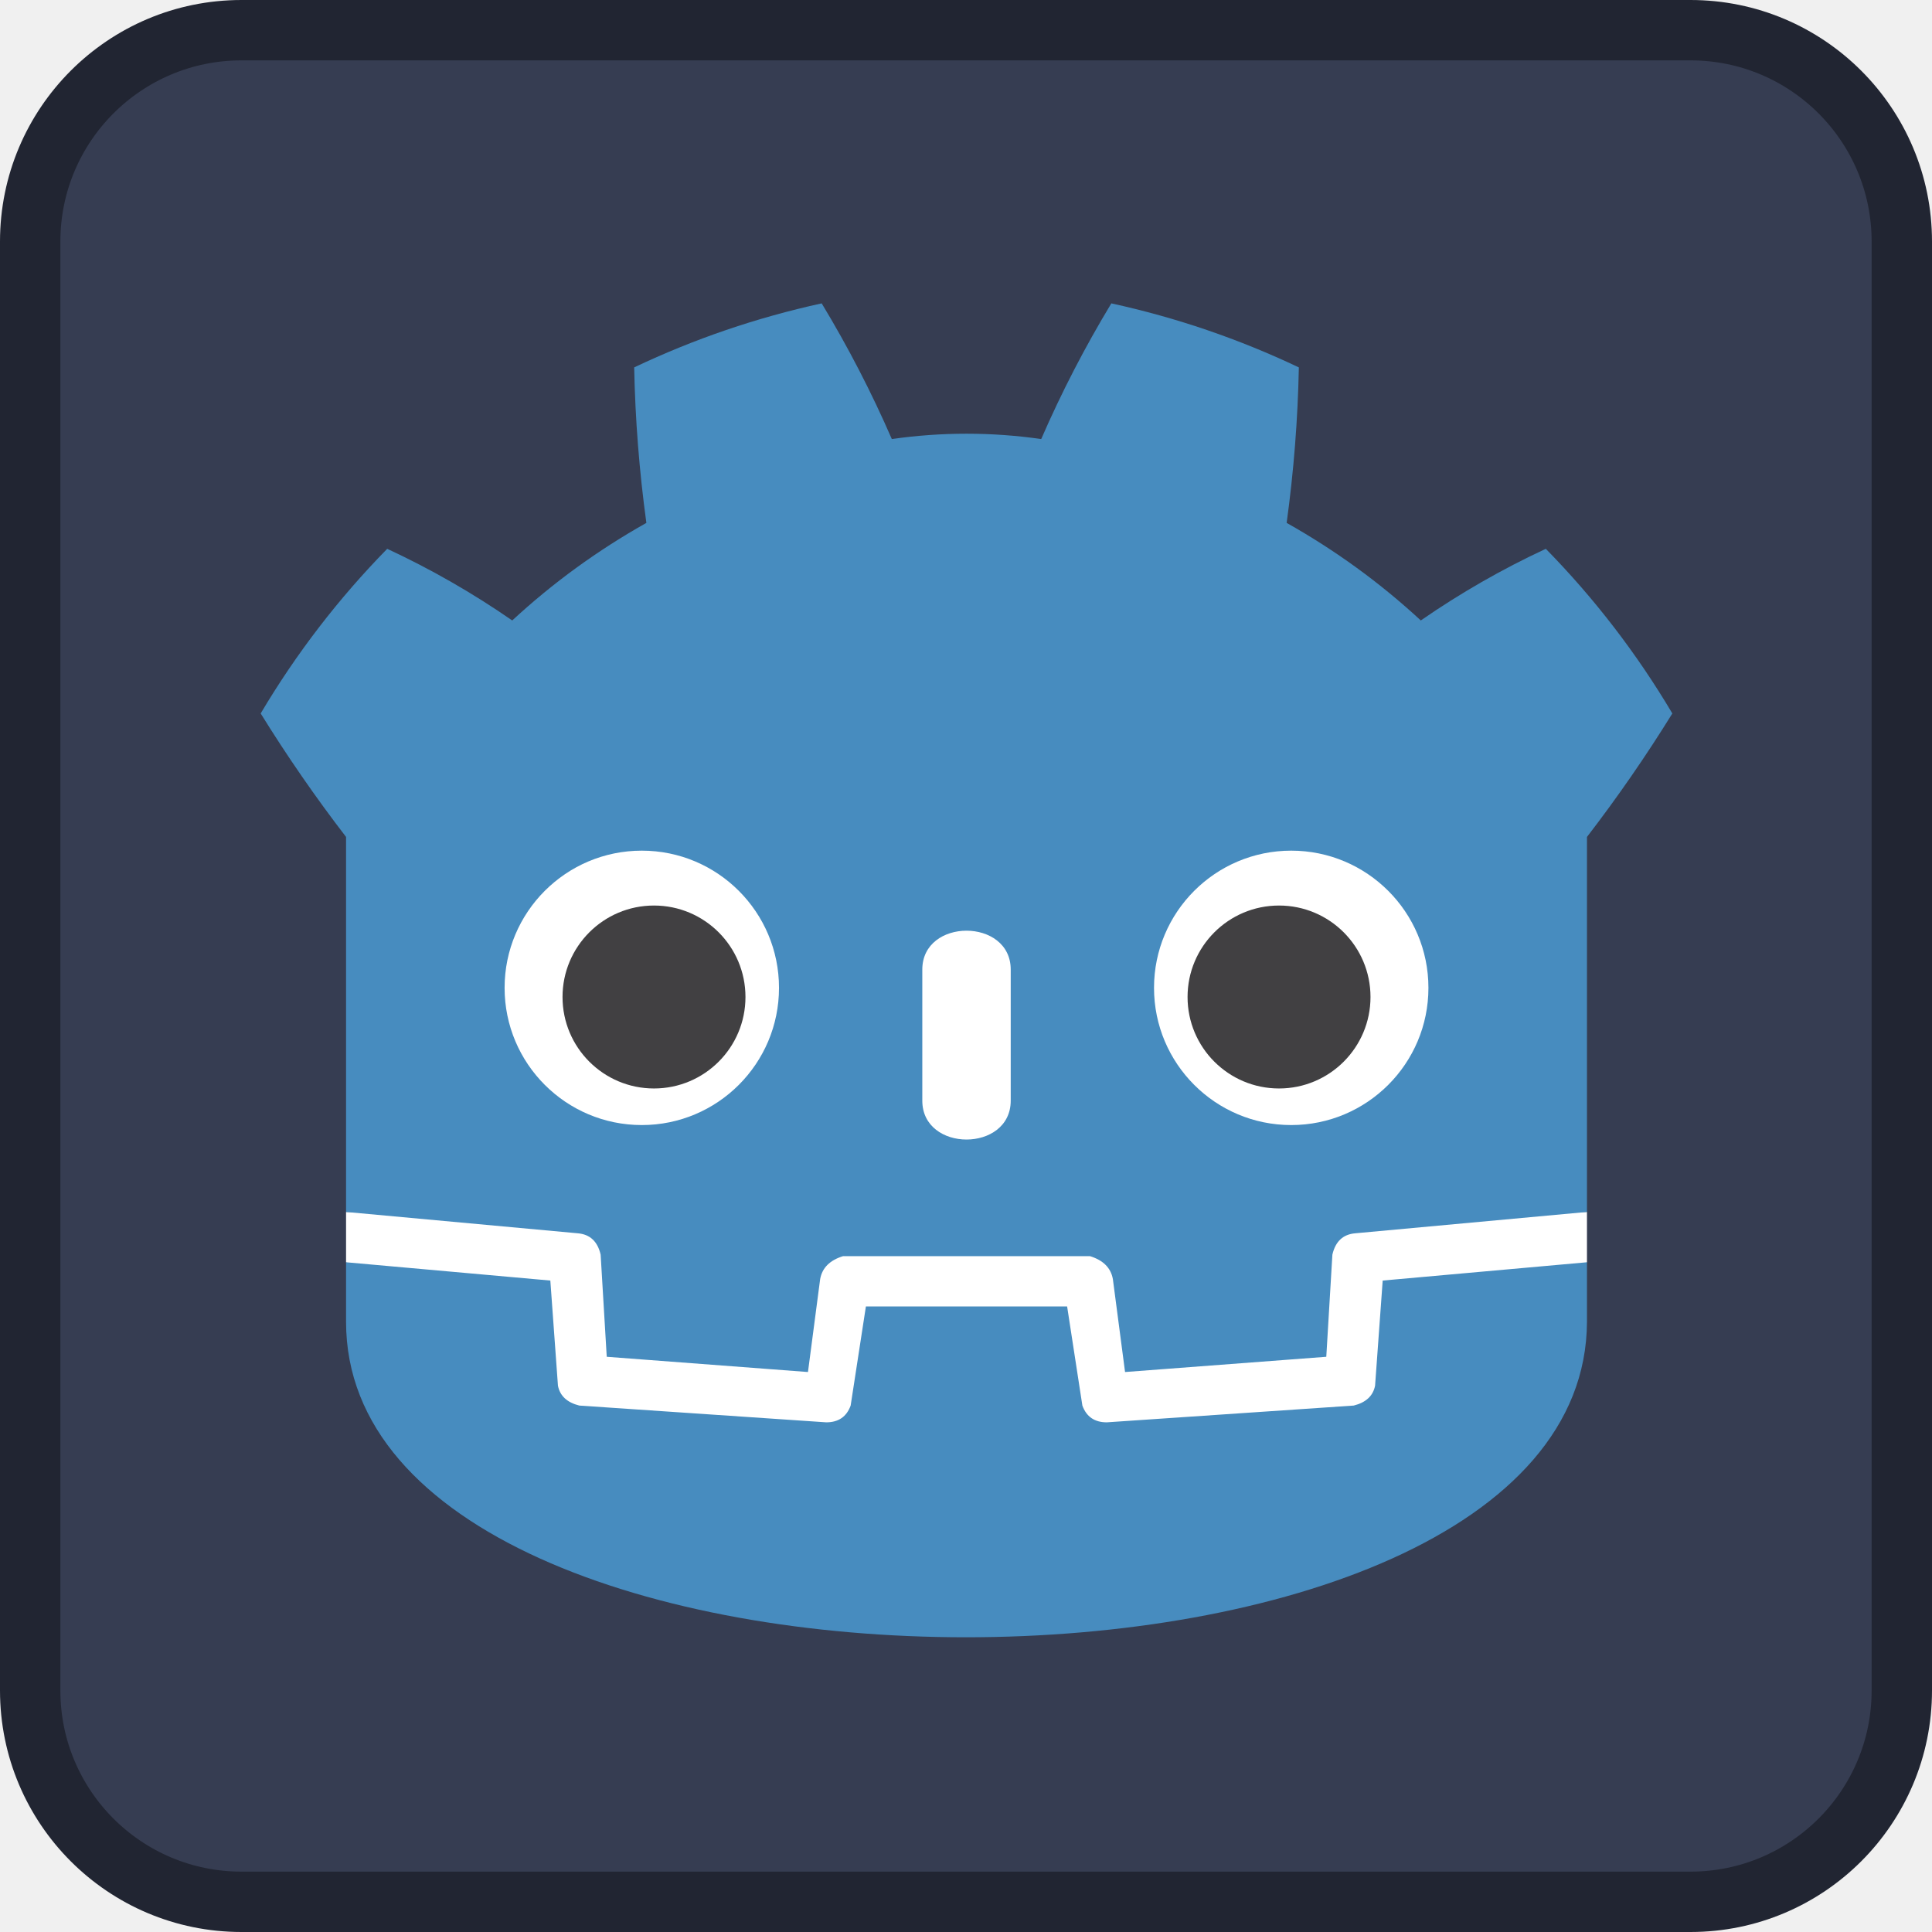
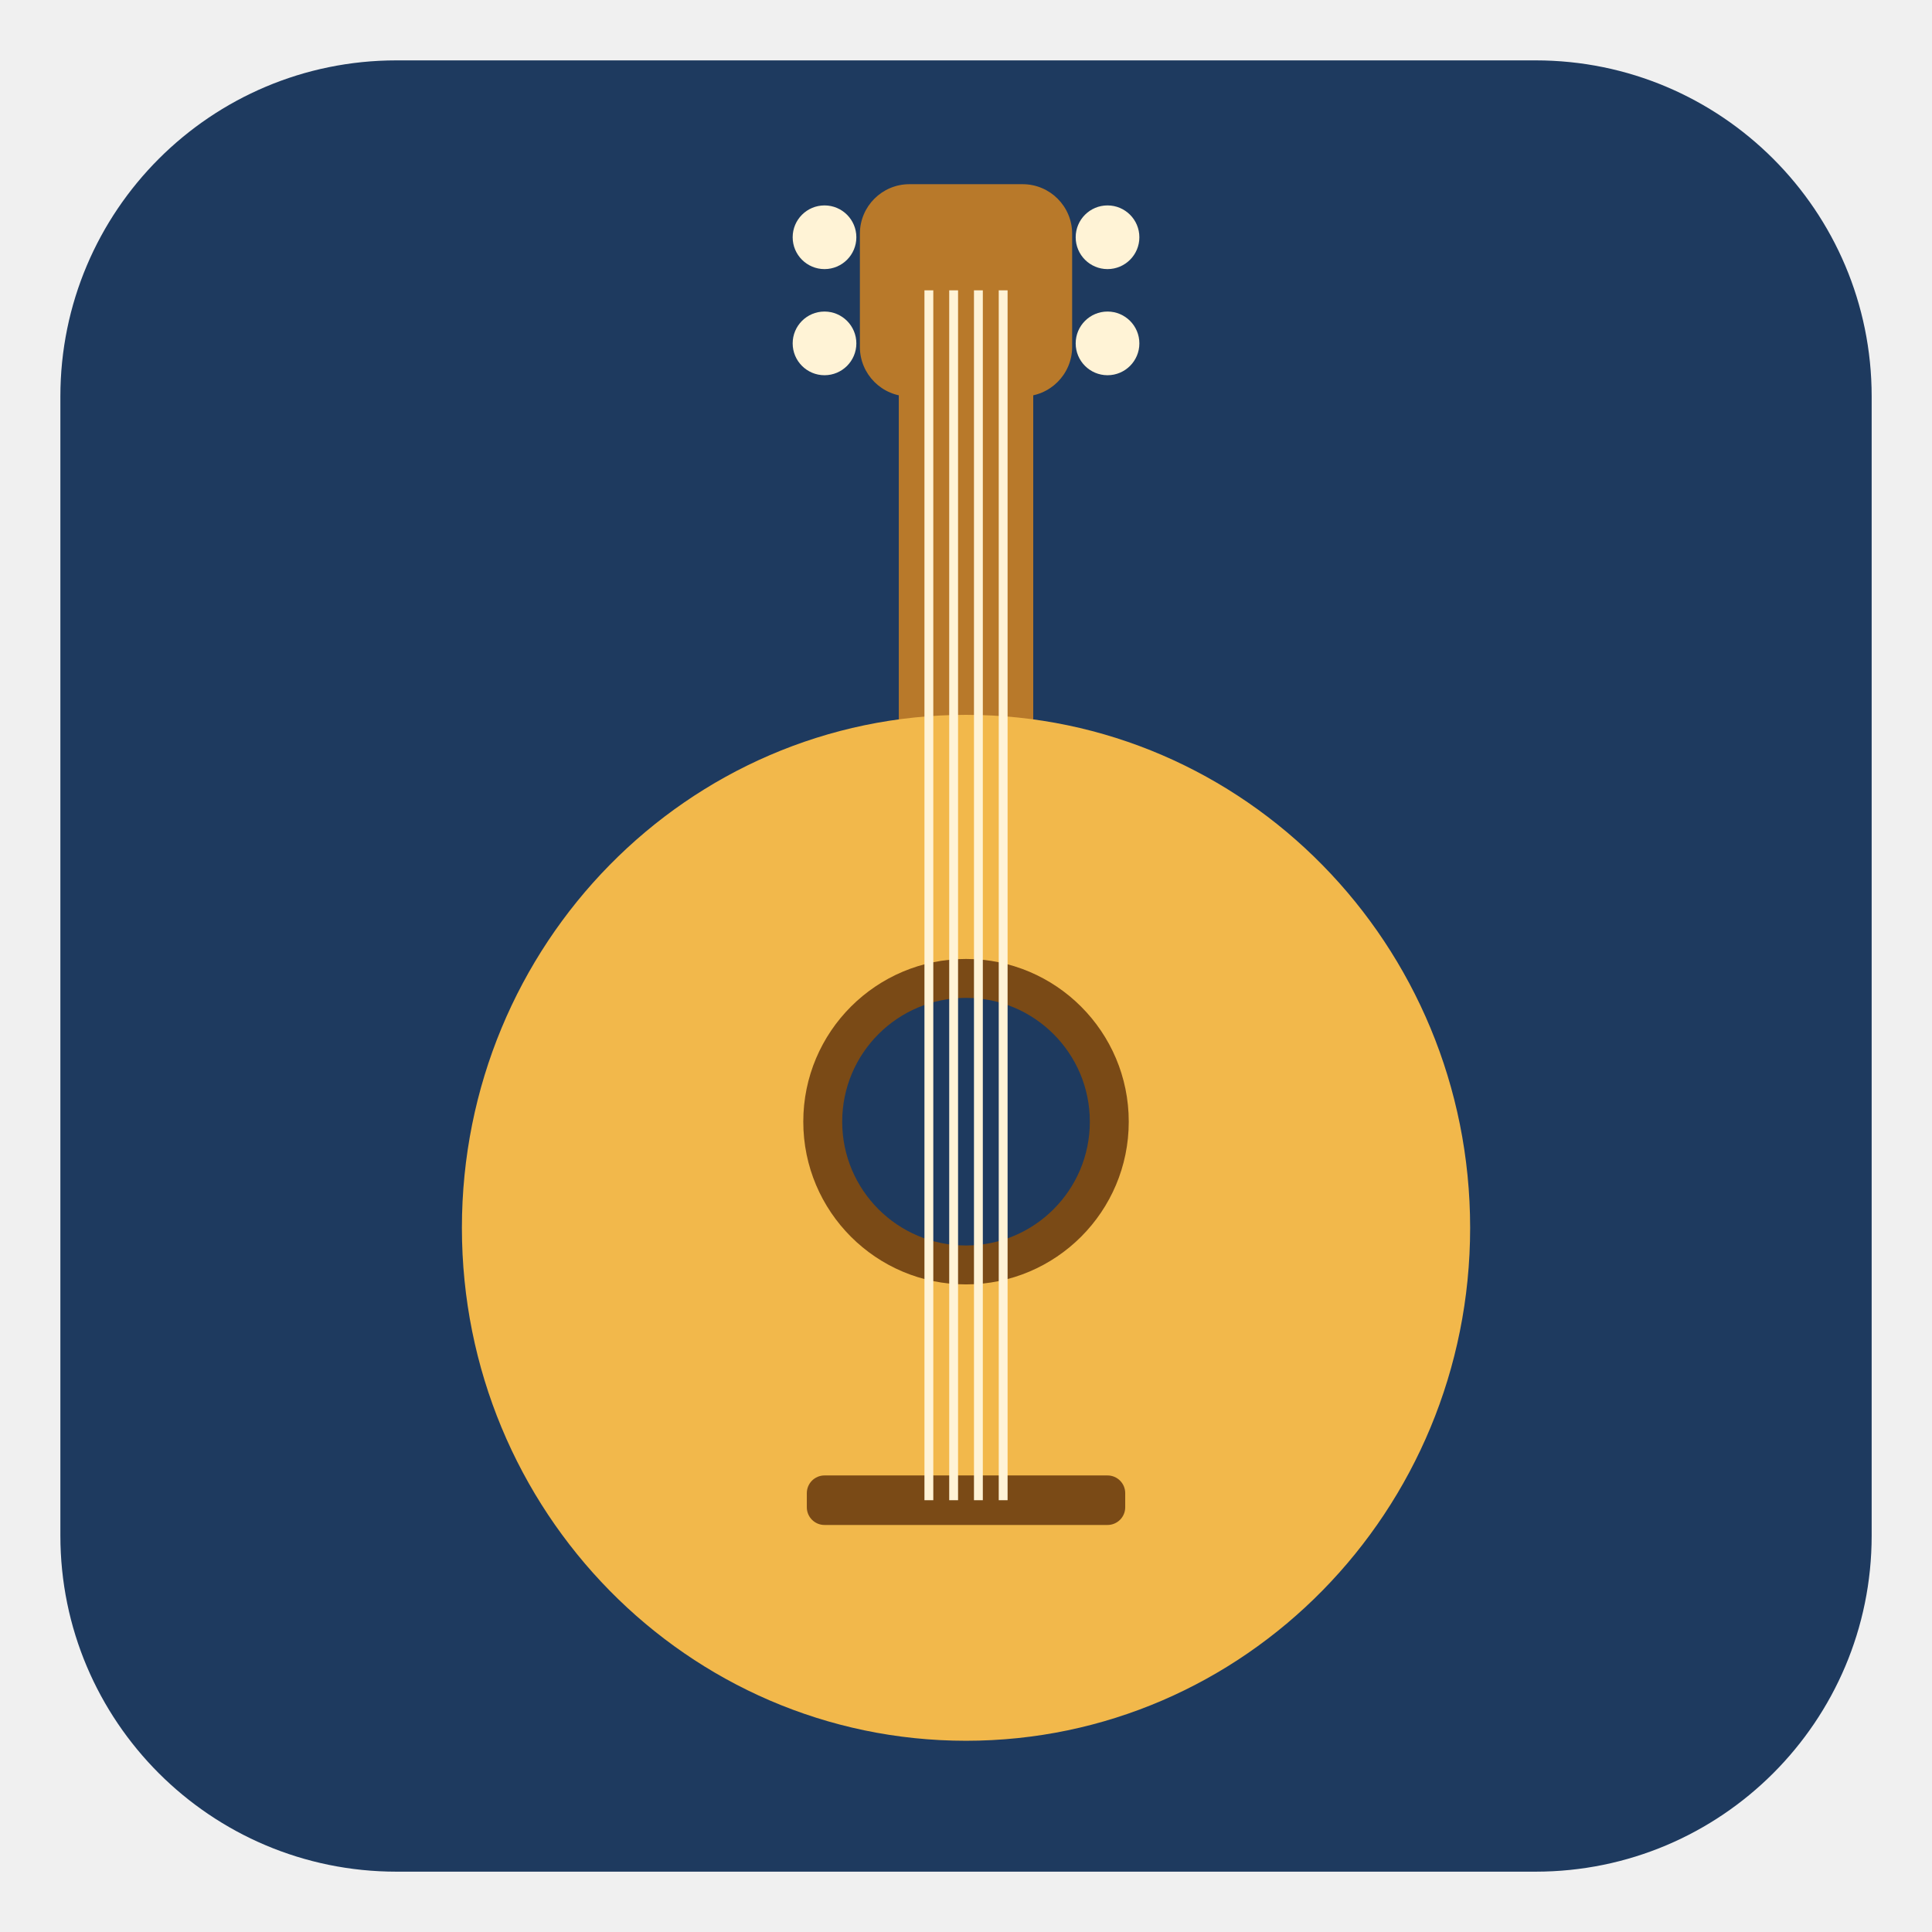
<svg xmlns="http://www.w3.org/2000/svg" width="128" height="128">
-   <rect width="124" height="124" x="2" y="2" fill="#363d52" stroke="#212532" stroke-width="4" rx="14" />
-   <g fill="#fff" transform="translate(12.322 12.322)scale(.101)">
-     <path d="M105 673v33q407 354 814 0v-33z" />
-     <path fill="#478cbf" d="m105 673 152 14q12 1 15 14l4 67 132 10 8-61q2-11 15-15h162q13 4 15 15l8 61 132-10 4-67q3-13 15-14l152-14V427q30-39 56-81-35-59-83-108-43 20-82 47-40-37-88-64 7-51 8-102-59-28-123-42-26 43-46 89-49-7-98 0-20-46-46-89-64 14-123 42 1 51 8 102-48 27-88 64-39-27-82-47-48 49-83 108 26 42 56 81zm0 33v39c0 276 813 276 814 0v-39l-134 12-5 69q-2 10-14 13l-162 11q-12 0-16-11l-10-65H446l-10 65q-4 11-16 11l-162-11q-12-3-14-13l-5-69z" />
-     <path d="M483 600c0 34 58 34 58 0v-86c0-34-58-34-58 0z" />
-     <circle cx="725" cy="526" r="90" />
-     <circle cx="299" cy="526" r="90" />
-   </g>
-   <g fill="#414042" transform="translate(12.322 12.322)scale(.101)">
-     <circle cx="307" cy="532" r="60" />
-     <circle cx="717" cy="532" r="60" />
+   <g transform="translate(4 4)scale(.11719)">
+     <rect width="1024" height="1024" fill="#1e3a5f" rx="190" />
+     <rect width="120" height="120" x="452" y="70" fill="#b8792a" rx="28" />
+     <circle cx="432" cy="100" r="18" fill="#fff3d6" />
+     <circle cx="432" cy="160" r="18" fill="#fff3d6" />
+     <circle cx="592" cy="100" r="18" fill="#fff3d6" />
+     <circle cx="592" cy="160" r="18" fill="#fff3d6" />
+     <path fill="#b8792a" d="M474 170H550V520H474z" />
+     <ellipse cx="512" cy="660" fill="#f2b84b" rx="285" ry="290" />
+     <circle cx="512" cy="600" r="92" fill="#7a4a16" />
+     <circle cx="512" cy="600" r="70" fill="#1e3a5f" />
+     <rect width="180" height="28" x="422" y="800" fill="#7a4a16" rx="10" />
+     <path stroke="#fff3d6" stroke-width="5" d="M491 130V814 M505 130V814 M519 130V814 M533 130V814" />
  </g>
</svg>
